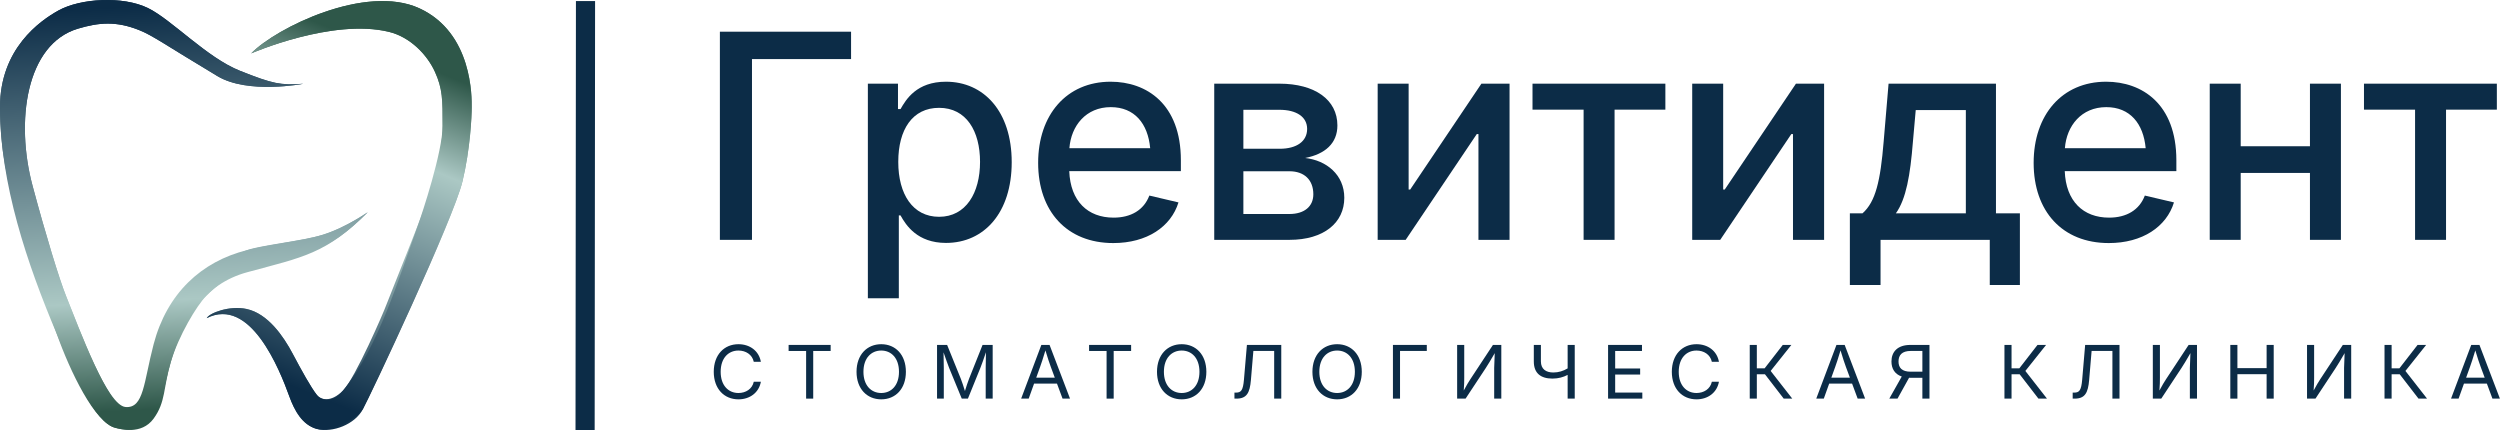
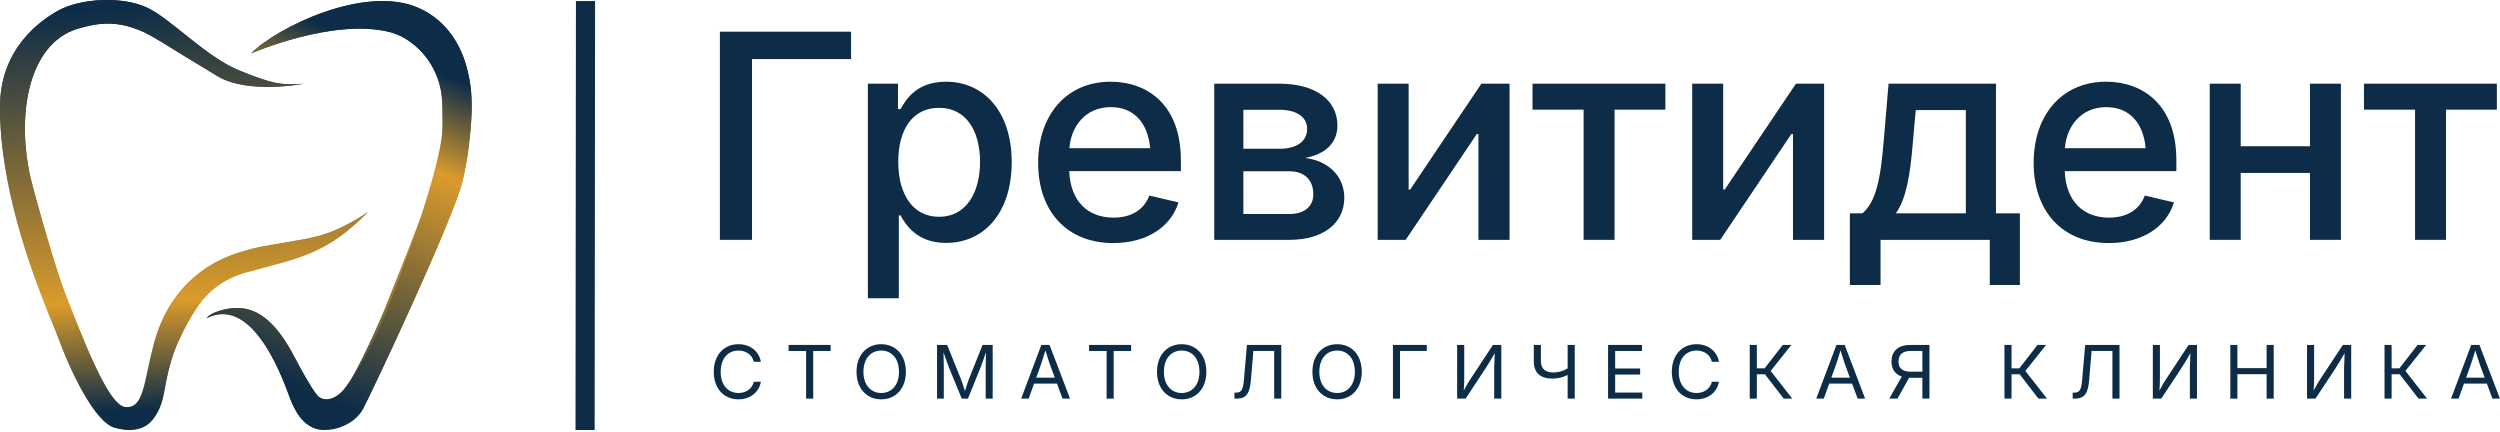
<svg xmlns="http://www.w3.org/2000/svg" width="816" height="141" viewBox="0 0 816 141" fill="none">
  <path d="M153.97 35.02C153.97 32.005 154.375 10.745 136.875 2.707C119.375 -5.331 90.137 9.063 81.971 17.436C81.971 17.436 108.471 5.881 126.97 10.403C133.97 12.114 139.47 17.939 141.97 23.465C144.47 28.991 144.47 32.508 144.47 41.048C144.47 49.589 141.47 59.134 140.47 62.651C139.47 66.168 126.287 98.875 125.97 99.828C125.47 101.335 115.971 123.44 111.971 127.459C107.939 131.51 104.671 130.474 103.471 128.966C101.471 126.455 98.405 120.873 95.472 115.346C92.538 109.82 87.472 102.354 80.472 100.846C74.872 99.641 68.305 102.172 67.472 103.846C81.698 96.699 91.215 120.473 94.471 129.469C96.071 133.89 98.471 138.689 103.471 140.019C108.471 141.349 115.965 138.523 118.47 133.488C121.97 126.454 147.97 71.694 150.97 59.134C153.49 48.584 153.97 38.034 153.97 35.02Z" fill="url(#paint0_linear_1296_57)" />
  <path d="M78.321 23.103C89.171 27.411 91.45 27.847 98.972 27.346C98.972 27.346 80.972 30.846 70.972 24.846C53.608 14.429 49.887 11.613 45.471 9.846C37.971 6.846 32.35 7.302 25.471 9.346C8.471 14.399 4.998 39.583 10.626 60.612C14.971 76.847 19.354 91.119 21.562 96.62C25.98 107.623 35.603 133.629 41.62 134.129C47.637 134.629 47.637 130.628 51.243 115.125C52.15 111.224 57.29 99.474 62.681 93.119C68.197 86.618 76.626 83.117 80.733 81.617C85.074 80.031 98.88 78.647 105.399 76.615C113.422 74.115 120.473 68.846 119.972 69.347C106.341 82.941 101.502 81.677 83.336 86.618C75.686 88.698 70.558 93.36 67.289 96.62C64.281 99.621 58.263 109.623 55.756 118.125C53.249 126.627 54.156 131.128 50.145 136.63C46.133 142.131 39.113 140.006 37.608 139.63C30.972 137.976 22.888 121.346 18.472 108.846C14.055 96.347 9.243 83.847 5.972 71.847C2.7 59.846 -8.13541e-05 49.846 0 34.946C0 15.915 13.038 6.78 19.055 3.439C26.281 -0.574 40.074 -1.356 48.234 2.598C55.972 6.346 67.472 18.794 78.321 23.103Z" fill="url(#paint1_linear_1296_57)" />
  <path d="M153.97 35.02C153.97 32.005 154.375 10.745 136.875 2.707C119.375 -5.331 90.137 9.063 81.971 17.436C81.971 17.436 108.471 5.881 126.97 10.403C133.97 12.114 139.47 17.939 141.97 23.465C144.47 28.991 144.47 32.508 144.47 41.048C144.47 49.589 137.713 69.908 136.472 73.347C129.972 91.347 123.472 113.346 111.971 127.459C108.361 131.889 104.671 130.474 103.471 128.966C101.471 126.455 98.405 120.873 95.472 115.346C92.538 109.82 87.472 102.354 80.472 100.846C74.872 99.641 68.305 102.172 67.472 103.846C81.698 96.699 91.215 120.473 94.471 129.469C96.071 133.89 98.97 138.822 103.471 140.019C107.972 141.216 116.472 136.846 118.47 133.488C120.469 130.129 147.97 71.694 150.97 59.134C153.49 48.584 153.97 38.034 153.97 35.02Z" fill="url(#paint2_linear_1296_57)" />
  <path d="M78.321 23.103C89.171 27.411 91.45 27.847 98.972 27.346C98.972 27.346 80.972 30.846 70.972 24.846C53.608 14.429 49.887 11.613 45.471 9.846C37.971 6.846 32.35 7.302 25.471 9.346C8.471 14.399 4.998 39.583 10.626 60.612C14.971 76.847 19.354 91.119 21.562 96.62C25.98 107.623 34.954 132.346 40.972 132.846C46.989 133.347 46.889 124.76 50.145 112.346C54.472 95.847 65.672 85.317 80.733 81.617C89.972 79.347 98.88 78.647 105.399 76.615C113.422 74.115 120.473 68.846 119.972 69.347C106.341 82.941 98.899 83.905 80.733 88.847C66.264 92.782 59.788 104.455 55.756 118.125C53.627 125.346 53.483 130.845 49.472 136.346C45.46 141.848 39.113 140.006 37.608 139.63C30.972 137.976 23.972 121.846 18.472 108.846C8.836 86.07 -0 59.911 0 34.946C0 15.915 13.038 6.78 19.055 3.439C26.281 -0.574 40.074 -1.356 48.234 2.598C55.972 6.346 67.472 18.794 78.321 23.103Z" fill="url(#paint3_linear_1296_57)" />
  <path d="M191.11 0.346L190.972 140.347" stroke-width="6.25" stroke="#0C2C47" />
  <path d="M277.788 10.347H234.971V78.287H245.446V19.284H277.788V10.347Z" fill="#0C2C47" />
  <path d="M283.271 97.347H293.378V70.307H293.929C295.721 73.545 299.442 79.29 308.768 79.29C321.264 79.29 330.223 69.395 330.223 52.934C330.223 36.337 321.081 26.67 308.768 26.67C299.166 26.67 295.721 32.461 293.929 35.608H293.102V27.309H283.271V97.347ZM306.517 70.763C297.972 70.763 293.194 63.468 293.194 52.843C293.194 42.265 297.834 35.197 306.517 35.197C315.43 35.197 319.886 42.812 319.886 52.843C319.886 62.966 315.292 70.763 306.517 70.763Z" fill="#0C2C47" />
  <path d="M363.384 79.335C374.364 79.335 382.22 74.001 384.655 66.067L375.145 63.832C373.354 68.575 369.127 71.037 363.476 71.037C355.069 71.037 349.372 65.702 349.005 55.853H385.436V52.296C385.436 33.92 374.226 26.67 362.511 26.67C348.132 26.67 338.852 37.477 338.852 53.163C338.852 68.985 348.224 79.335 363.384 79.335ZM349.051 48.375C349.602 41.034 354.472 34.969 362.557 34.969C370.321 34.969 374.686 40.35 375.421 48.375H349.051Z" fill="#0C2C47" />
  <path d="M396.328 78.287H420.86C432.162 78.287 438.778 72.678 438.778 64.562C438.778 57.038 432.943 52.342 426.006 51.567C432.53 50.29 436.527 46.779 436.527 40.942C436.527 32.552 429.176 27.309 417.599 27.309H396.328V78.287ZM405.838 69.851V55.898H420.86C425.73 55.898 428.671 58.725 428.671 63.422C428.671 67.389 425.73 69.851 420.86 69.851H405.838ZM405.838 48.557V35.836H417.599C423.204 35.836 426.649 38.161 426.649 42.082C426.649 46.095 423.295 48.557 417.691 48.557H405.838Z" fill="#0C2C47" />
  <path d="M492.718 78.287V27.309H483.53L460.284 61.872H459.778V27.309H449.671V78.287H458.813L482.014 43.769H482.565V78.287H492.718Z" fill="#0C2C47" />
  <path d="M516.887 78.287H526.994V35.79H543.579V27.309H500.21V35.79H516.887V78.287Z" fill="#0C2C47" />
  <path d="M595.385 78.287V27.309H586.197L562.95 61.872H562.445V27.309H552.338V78.287H561.48L584.681 43.769H585.232V78.287H595.385Z" fill="#0C2C47" />
  <path d="M603.796 93.015H613.811V78.287H649.461V93.015H659.293V69.623H651.483V27.309H616.429L614.821 46.277C613.765 59.09 612.203 65.839 607.93 69.623H603.796V93.015ZM618.818 69.623C622.172 64.927 623.504 57.175 624.377 46.277L625.296 35.927H641.651V69.623H618.818Z" fill="#0C2C47" />
  <path d="M688.314 79.335C699.294 79.335 707.15 74.001 709.584 66.067L700.075 63.832C698.283 68.575 694.056 71.037 688.405 71.037C679.998 71.037 674.301 65.702 673.934 55.853H710.365V52.296C710.365 33.92 699.156 26.67 687.441 26.67C673.061 26.67 663.781 37.477 663.781 53.163C663.781 68.985 673.153 79.335 688.314 79.335ZM673.98 48.375C674.531 41.034 679.401 34.969 687.487 34.969C695.251 34.969 699.615 40.35 700.35 48.375H673.98Z" fill="#0C2C47" />
  <path d="M731.364 27.309H721.257V78.287H731.364V56.446H753.968V78.287H764.075V27.309H753.968V47.736H731.364V27.309Z" fill="#0C2C47" />
  <path d="M788.279 78.287H798.386V35.79H814.971V27.309H771.602V35.79H788.279V78.287Z" fill="#0C2C47" />
  <path d="M241.027 130.346C244.744 130.346 247.718 128.158 248.352 124.594H246.036C245.524 126.982 243.404 128.276 241.027 128.276C237.773 128.276 235.226 125.841 235.226 121.358C235.226 116.864 237.761 114.417 241.027 114.417C243.391 114.417 245.524 115.699 246.036 118.099H248.352C247.706 114.488 244.708 112.346 241.027 112.346C236.371 112.346 232.971 115.794 232.971 121.358C232.971 126.911 236.371 130.346 241.027 130.346Z" fill="#0C2C47" />
  <path d="M257.402 114.558H263.118V130.111H265.434V114.558H271.125V112.582H257.402V114.558Z" fill="#0C2C47" />
  <path d="M287.64 130.346C292.296 130.346 295.684 126.911 295.684 121.358C295.684 115.794 292.296 112.346 287.64 112.346C282.985 112.346 279.572 115.794 279.572 121.358C279.572 126.911 282.985 130.346 287.64 130.346ZM287.64 128.276C284.374 128.276 281.827 125.829 281.827 121.358C281.827 116.864 284.374 114.417 287.64 114.417C290.882 114.417 293.429 116.852 293.429 121.358C293.429 125.841 290.882 128.276 287.64 128.276Z" fill="#0C2C47" />
  <path d="M305.851 130.111H308.057V120.099C308.057 118.747 308.008 116.676 307.971 115.005C308.69 117.064 309.397 119.111 309.799 120.099L313.919 130.111H315.93L319.988 120.099C320.403 119.076 321.158 116.97 321.816 114.97C321.768 116.794 321.731 118.805 321.731 120.099V130.111H324.01V112.582H320.707L316.295 123.641C315.942 124.523 315.381 126.252 314.955 127.629C314.528 126.205 313.955 124.488 313.614 123.641L309.141 112.582H305.851V130.111Z" fill="#0C2C47" />
  <path d="M333.302 130.111H335.764L337.519 125.217H345.002L346.818 130.111H349.256L342.577 112.582H339.896L333.302 130.111ZM338.226 123.264L339.506 119.711C339.896 118.629 340.456 116.958 341.224 114.37C341.992 116.911 342.528 118.535 342.967 119.711L344.283 123.264H338.226Z" fill="#0C2C47" />
  <path d="M355.474 114.558H361.19V130.111H363.505V114.558H369.197V112.582H355.474V114.558Z" fill="#0C2C47" />
  <path d="M385.712 130.346C390.368 130.346 393.756 126.911 393.756 121.358C393.756 115.794 390.368 112.346 385.712 112.346C381.056 112.346 377.644 115.794 377.644 121.358C377.644 126.911 381.056 130.346 385.712 130.346ZM385.712 128.276C382.446 128.276 379.898 125.829 379.898 121.358C379.898 116.864 382.446 114.417 385.712 114.417C388.954 114.417 391.501 116.852 391.501 121.358C391.501 125.841 388.954 128.276 385.712 128.276Z" fill="#0C2C47" />
  <path d="M402.923 130.111H403.593C406.933 130.111 407.944 128.229 408.298 124.052L409.102 114.547H415.89V130.111H418.206V112.582H406.994L406.031 123.864C405.726 127.429 405.104 128.147 403.41 128.147H402.923V130.111Z" fill="#0C2C47" />
  <path d="M436.443 130.346C441.099 130.346 444.487 126.911 444.487 121.358C444.487 115.794 441.099 112.346 436.443 112.346C431.788 112.346 428.375 115.794 428.375 121.358C428.375 126.911 431.788 130.346 436.443 130.346ZM436.443 128.276C433.177 128.276 430.63 125.829 430.63 121.358C430.63 116.864 433.177 114.417 436.443 114.417C439.685 114.417 442.233 116.852 442.233 121.358C442.233 125.841 439.685 128.276 436.443 128.276Z" fill="#0C2C47" />
  <path d="M465.708 112.582H454.654V130.111H456.969V114.547H465.708V112.582Z" fill="#0C2C47" />
  <path d="M490.029 130.111V112.582H487.299L479.913 123.794C479.426 124.535 478.597 125.876 477.768 127.464C477.914 125.77 477.926 124.276 477.926 123.335V112.582H475.611V130.111H478.365L484.947 120.135C485.775 118.876 486.47 117.699 487.884 115.264C487.786 117.511 487.701 119.264 487.701 120.111V130.111H490.029Z" fill="#0C2C47" />
  <path d="M506.717 123.57C508.679 123.57 510.276 123.099 511.678 122.37V130.111H513.993V112.582H511.678V120.241C510.276 121.088 508.716 121.582 507.01 121.582C504.645 121.582 502.951 120.511 502.951 117.958V112.582H500.636V117.97C500.636 121.864 502.939 123.57 506.717 123.57Z" fill="#0C2C47" />
  <path d="M524.877 130.111H536.053V128.135H527.192V122.252H535.346V120.276H527.192V114.558H535.943V112.582H524.877V130.111Z" fill="#0C2C47" />
  <path d="M553.74 130.346C557.457 130.346 560.431 128.158 561.065 124.594H558.749C558.237 126.982 556.116 128.276 553.74 128.276C550.486 128.276 547.939 125.841 547.939 121.358C547.939 116.864 550.474 114.417 553.74 114.417C556.104 114.417 558.237 115.699 558.749 118.099H561.065C560.419 114.488 557.42 112.346 553.74 112.346C549.084 112.346 545.684 115.794 545.684 121.358C545.684 126.911 549.084 130.346 553.74 130.346Z" fill="#0C2C47" />
  <path d="M571.114 130.111H573.43V122.158H576.075L582.205 130.111H584.996L577.939 121.076L584.704 112.582H581.9L575.977 120.217H573.43V112.582H571.114V130.111Z" fill="#0C2C47" />
  <path d="M592.825 130.111H595.287L597.042 125.217H604.525L606.341 130.111H608.778L602.099 112.582H599.418L592.825 130.111ZM597.748 123.264L599.028 119.711C599.418 118.629 599.979 116.958 600.747 114.37C601.514 116.911 602.051 118.535 602.489 119.711L603.806 123.264H597.748Z" fill="#0C2C47" />
  <path d="M629.779 130.111V112.582H623.563C619.322 112.582 617.372 114.864 617.372 117.994C617.372 120.323 618.444 122.123 620.736 122.899L616.665 130.111H619.346L623.124 123.299C623.271 123.311 623.405 123.311 623.551 123.311H627.463V130.111H629.779ZM627.463 121.323H623.661C620.797 121.323 619.675 120.052 619.675 117.994C619.675 115.911 620.797 114.547 623.685 114.547H627.463V121.323Z" fill="#0C2C47" />
  <path d="M654.252 130.111H656.568V122.158H659.212L665.343 130.111H668.134L661.077 121.076L667.841 112.582H665.038L659.115 120.217H656.568V112.582H654.252V130.111Z" fill="#0C2C47" />
  <path d="M676.523 130.111H677.193C680.533 130.111 681.544 128.229 681.898 124.052L682.702 114.547H689.491V130.111H691.806V112.582H680.594L679.631 123.864C679.326 127.429 678.705 128.147 677.011 128.147H676.523V130.111Z" fill="#0C2C47" />
  <path d="M717.1 130.111V112.582H714.37L706.984 123.794C706.497 124.535 705.668 125.876 704.839 127.464C704.986 125.77 704.998 124.276 704.998 123.335V112.582H702.682V130.111H705.437L712.018 120.135C712.847 118.876 713.541 117.699 714.955 115.264C714.858 117.511 714.772 119.264 714.772 120.111V130.111H717.1Z" fill="#0C2C47" />
  <path d="M727.975 130.111H730.291V122.135H739.822V130.111H742.137V112.582H739.822V120.158H730.291V112.582H727.975V130.111Z" fill="#0C2C47" />
  <path d="M767.432 130.111V112.582H764.702L757.316 123.794C756.829 124.535 756 125.876 755.171 127.464C755.317 125.77 755.329 124.276 755.329 123.335V112.582H753.014V130.111H755.768L762.349 120.135C763.178 118.876 763.873 117.699 765.287 115.264C765.189 117.511 765.104 119.264 765.104 120.111V130.111H767.432Z" fill="#0C2C47" />
  <path d="M778.307 130.111H780.623V122.158H783.267L789.398 130.111H792.189L785.132 121.076L791.896 112.582H789.093L783.17 120.217H780.623V112.582H778.307V130.111Z" fill="#0C2C47" />
  <path d="M800.017 130.111H802.479L804.234 125.217H811.718L813.533 130.111H815.971L809.292 112.582H806.611L800.017 130.111ZM804.941 123.264L806.221 119.711C806.611 118.629 807.172 116.958 807.939 114.37C808.707 116.911 809.243 118.535 809.682 119.711L810.998 123.264H804.941Z" fill="#0C2C47" />
  <defs>
    <linearGradient id="paint0_linear_1296_57" x1="112.971" y1="1.376" x2="112.971" y2="140.347" gradientUnits="userSpaceOnUse">
-       <stop stop-color="#2E5749" />
-       <stop offset="0.534" stop-color="#ABC8C4" />
+       <stop stop-color="#0C2C47" />
+       <stop offset="0.534" stop-color="#DA9B2B" />
      <stop offset="1" stop-color="#0C2C47" />
    </linearGradient>
    <linearGradient id="paint1_linear_1296_57" x1="56.258" y1="1.597" x2="62.453" y2="133.046" gradientUnits="userSpaceOnUse">
      <stop stop-color="#0C2C47" />
-       <stop offset="0.731" stop-color="#ABC8C4" />
-       <stop offset="1" stop-color="#2E5749" />
+       <stop offset="0.731" stop-color="#DA9B2B" />
+       <stop offset="1" stop-color="#0C2C47" />
    </linearGradient>
    <linearGradient id="paint2_linear_1296_57" x1="158.472" y1="29.846" x2="115.745" y2="134.377" gradientUnits="userSpaceOnUse">
-       <stop stop-color="#2E5749" />
-       <stop offset="0.269" stop-color="#ABC8C4" />
+       <stop stop-color="#0C2C47" />
+       <stop offset="0.269" stop-color="#DA9B2B" />
      <stop offset="1" stop-color="#0C2C47" />
    </linearGradient>
    <linearGradient id="paint3_linear_1296_57" x1="56.258" y1="1.597" x2="62.453" y2="133.046" gradientUnits="userSpaceOnUse">
      <stop stop-color="#0C2C47" />
-       <stop offset="0.731" stop-color="#ABC8C4" />
-       <stop offset="1" stop-color="#2E5749" />
+       <stop offset="0.731" stop-color="#DA9B2B" />
+       <stop offset="1" stop-color="#0C2C47" />
    </linearGradient>
  </defs>
</svg>
